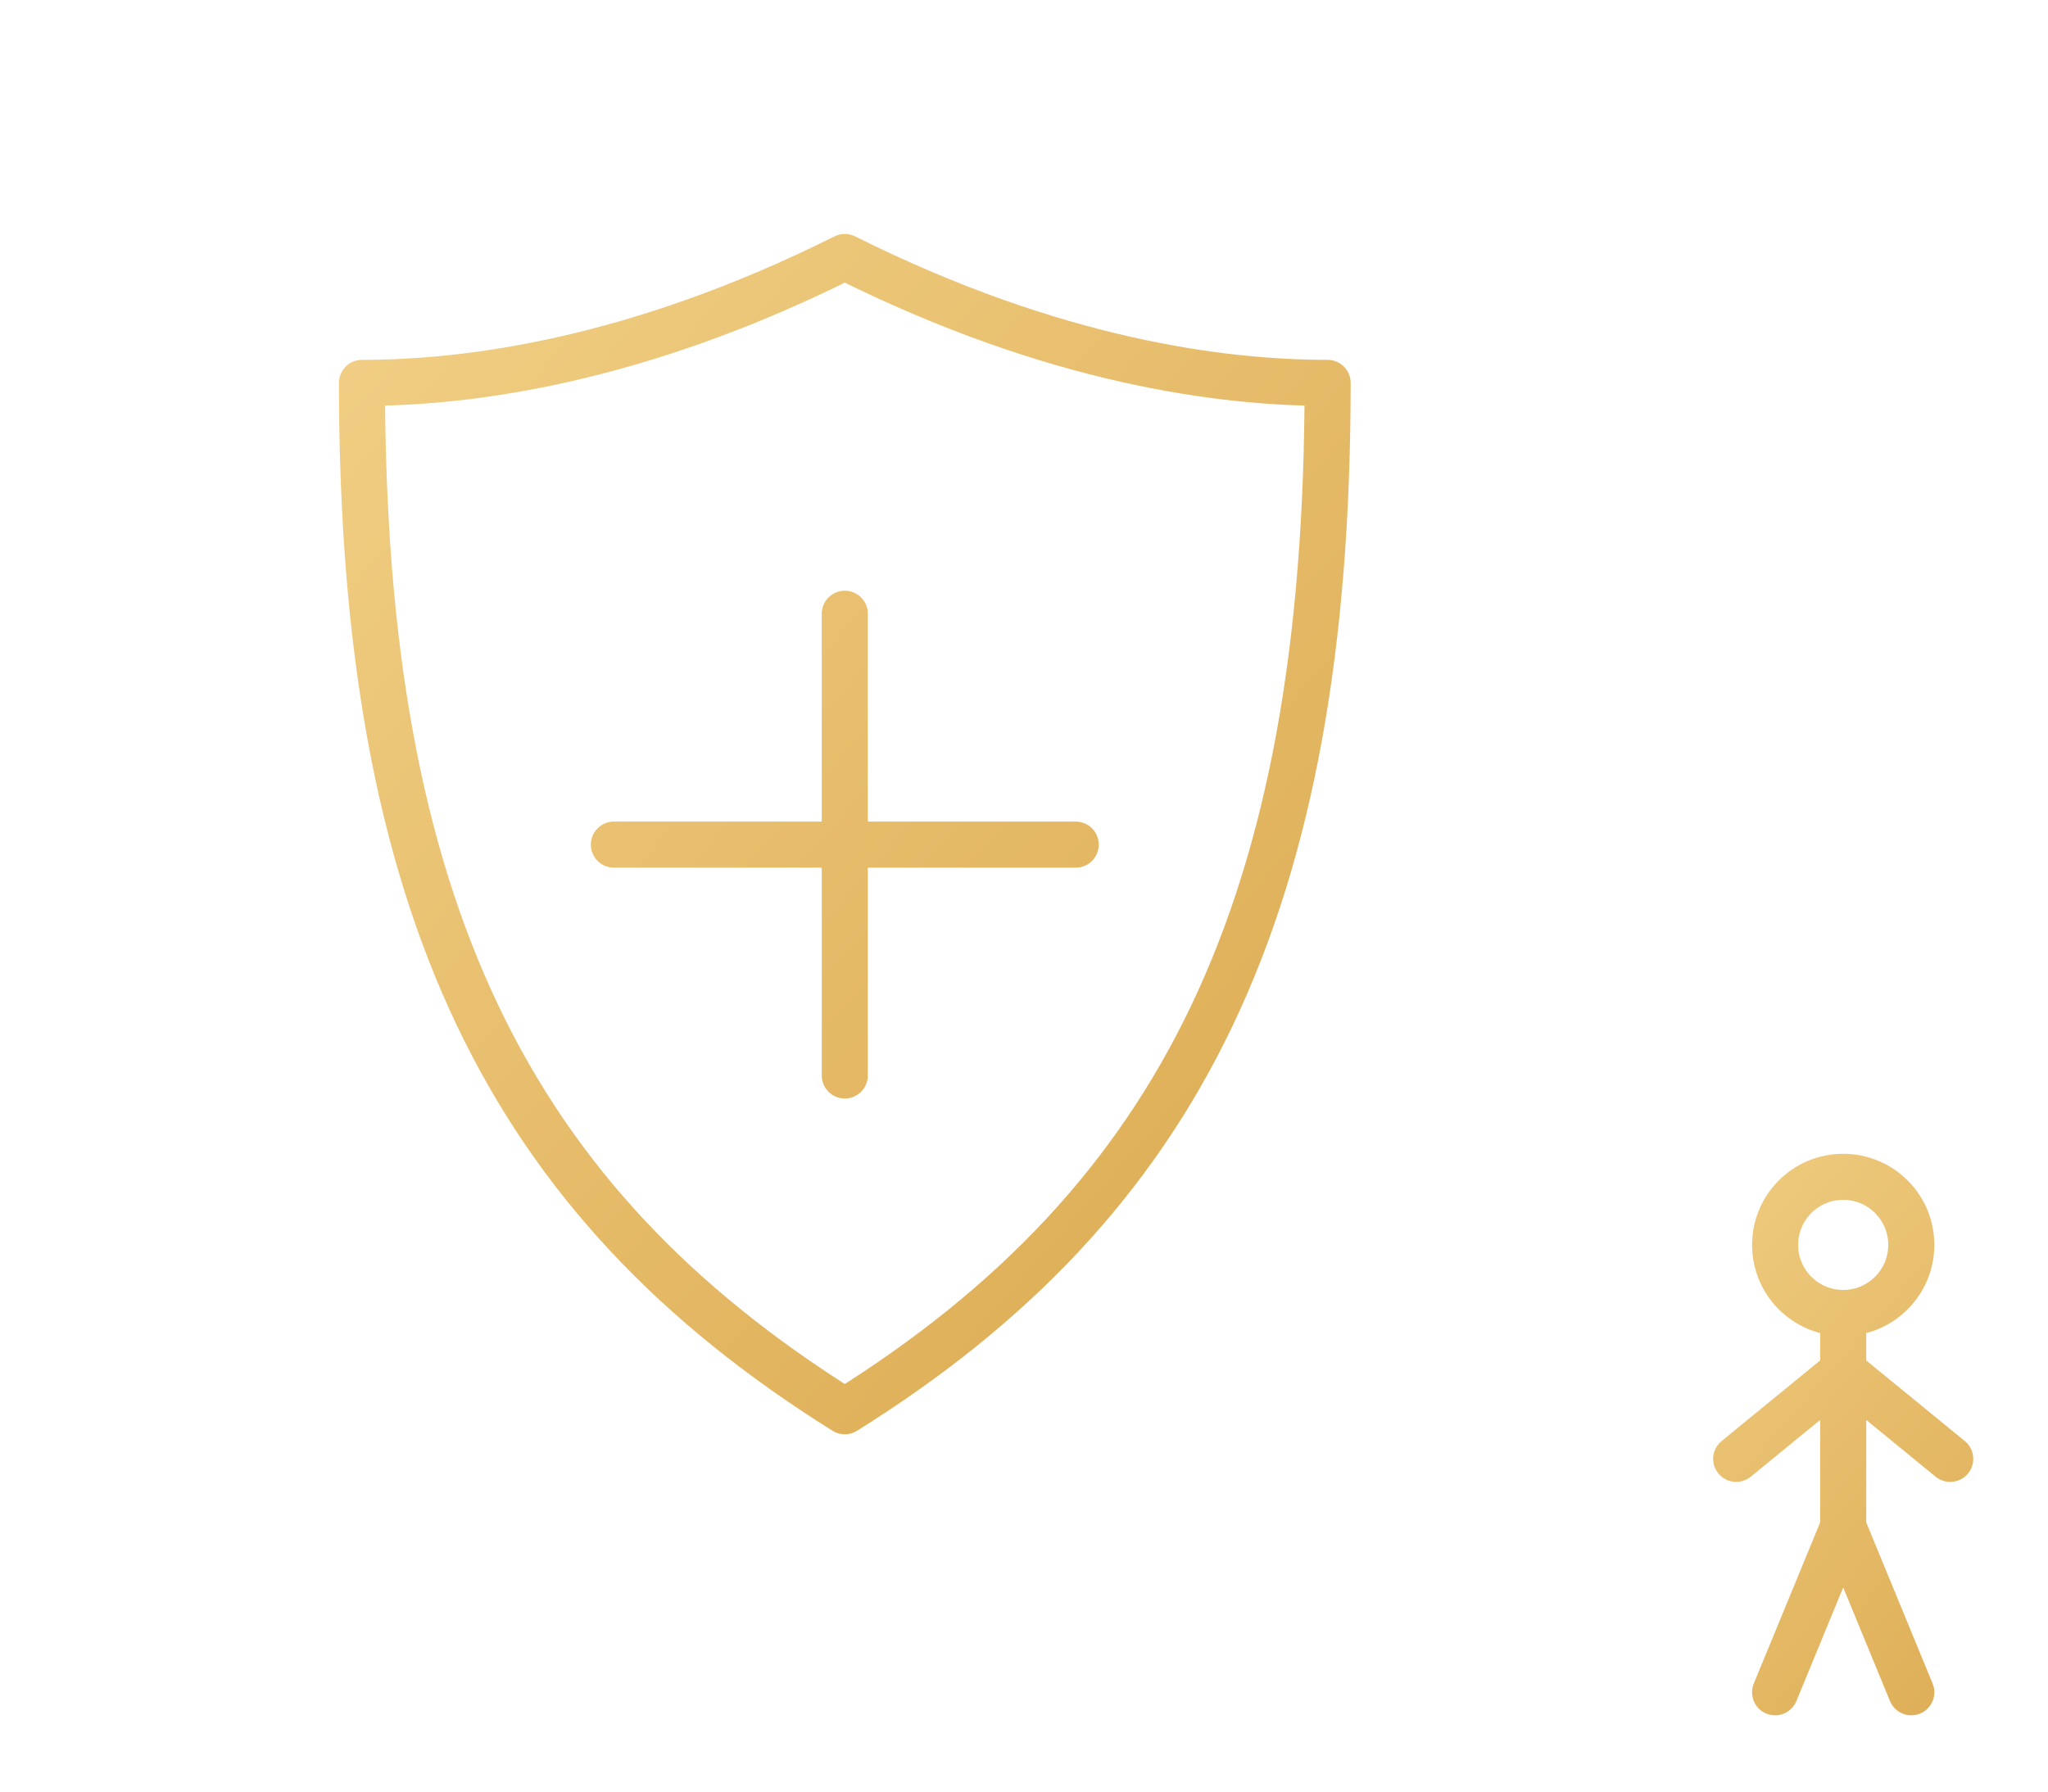
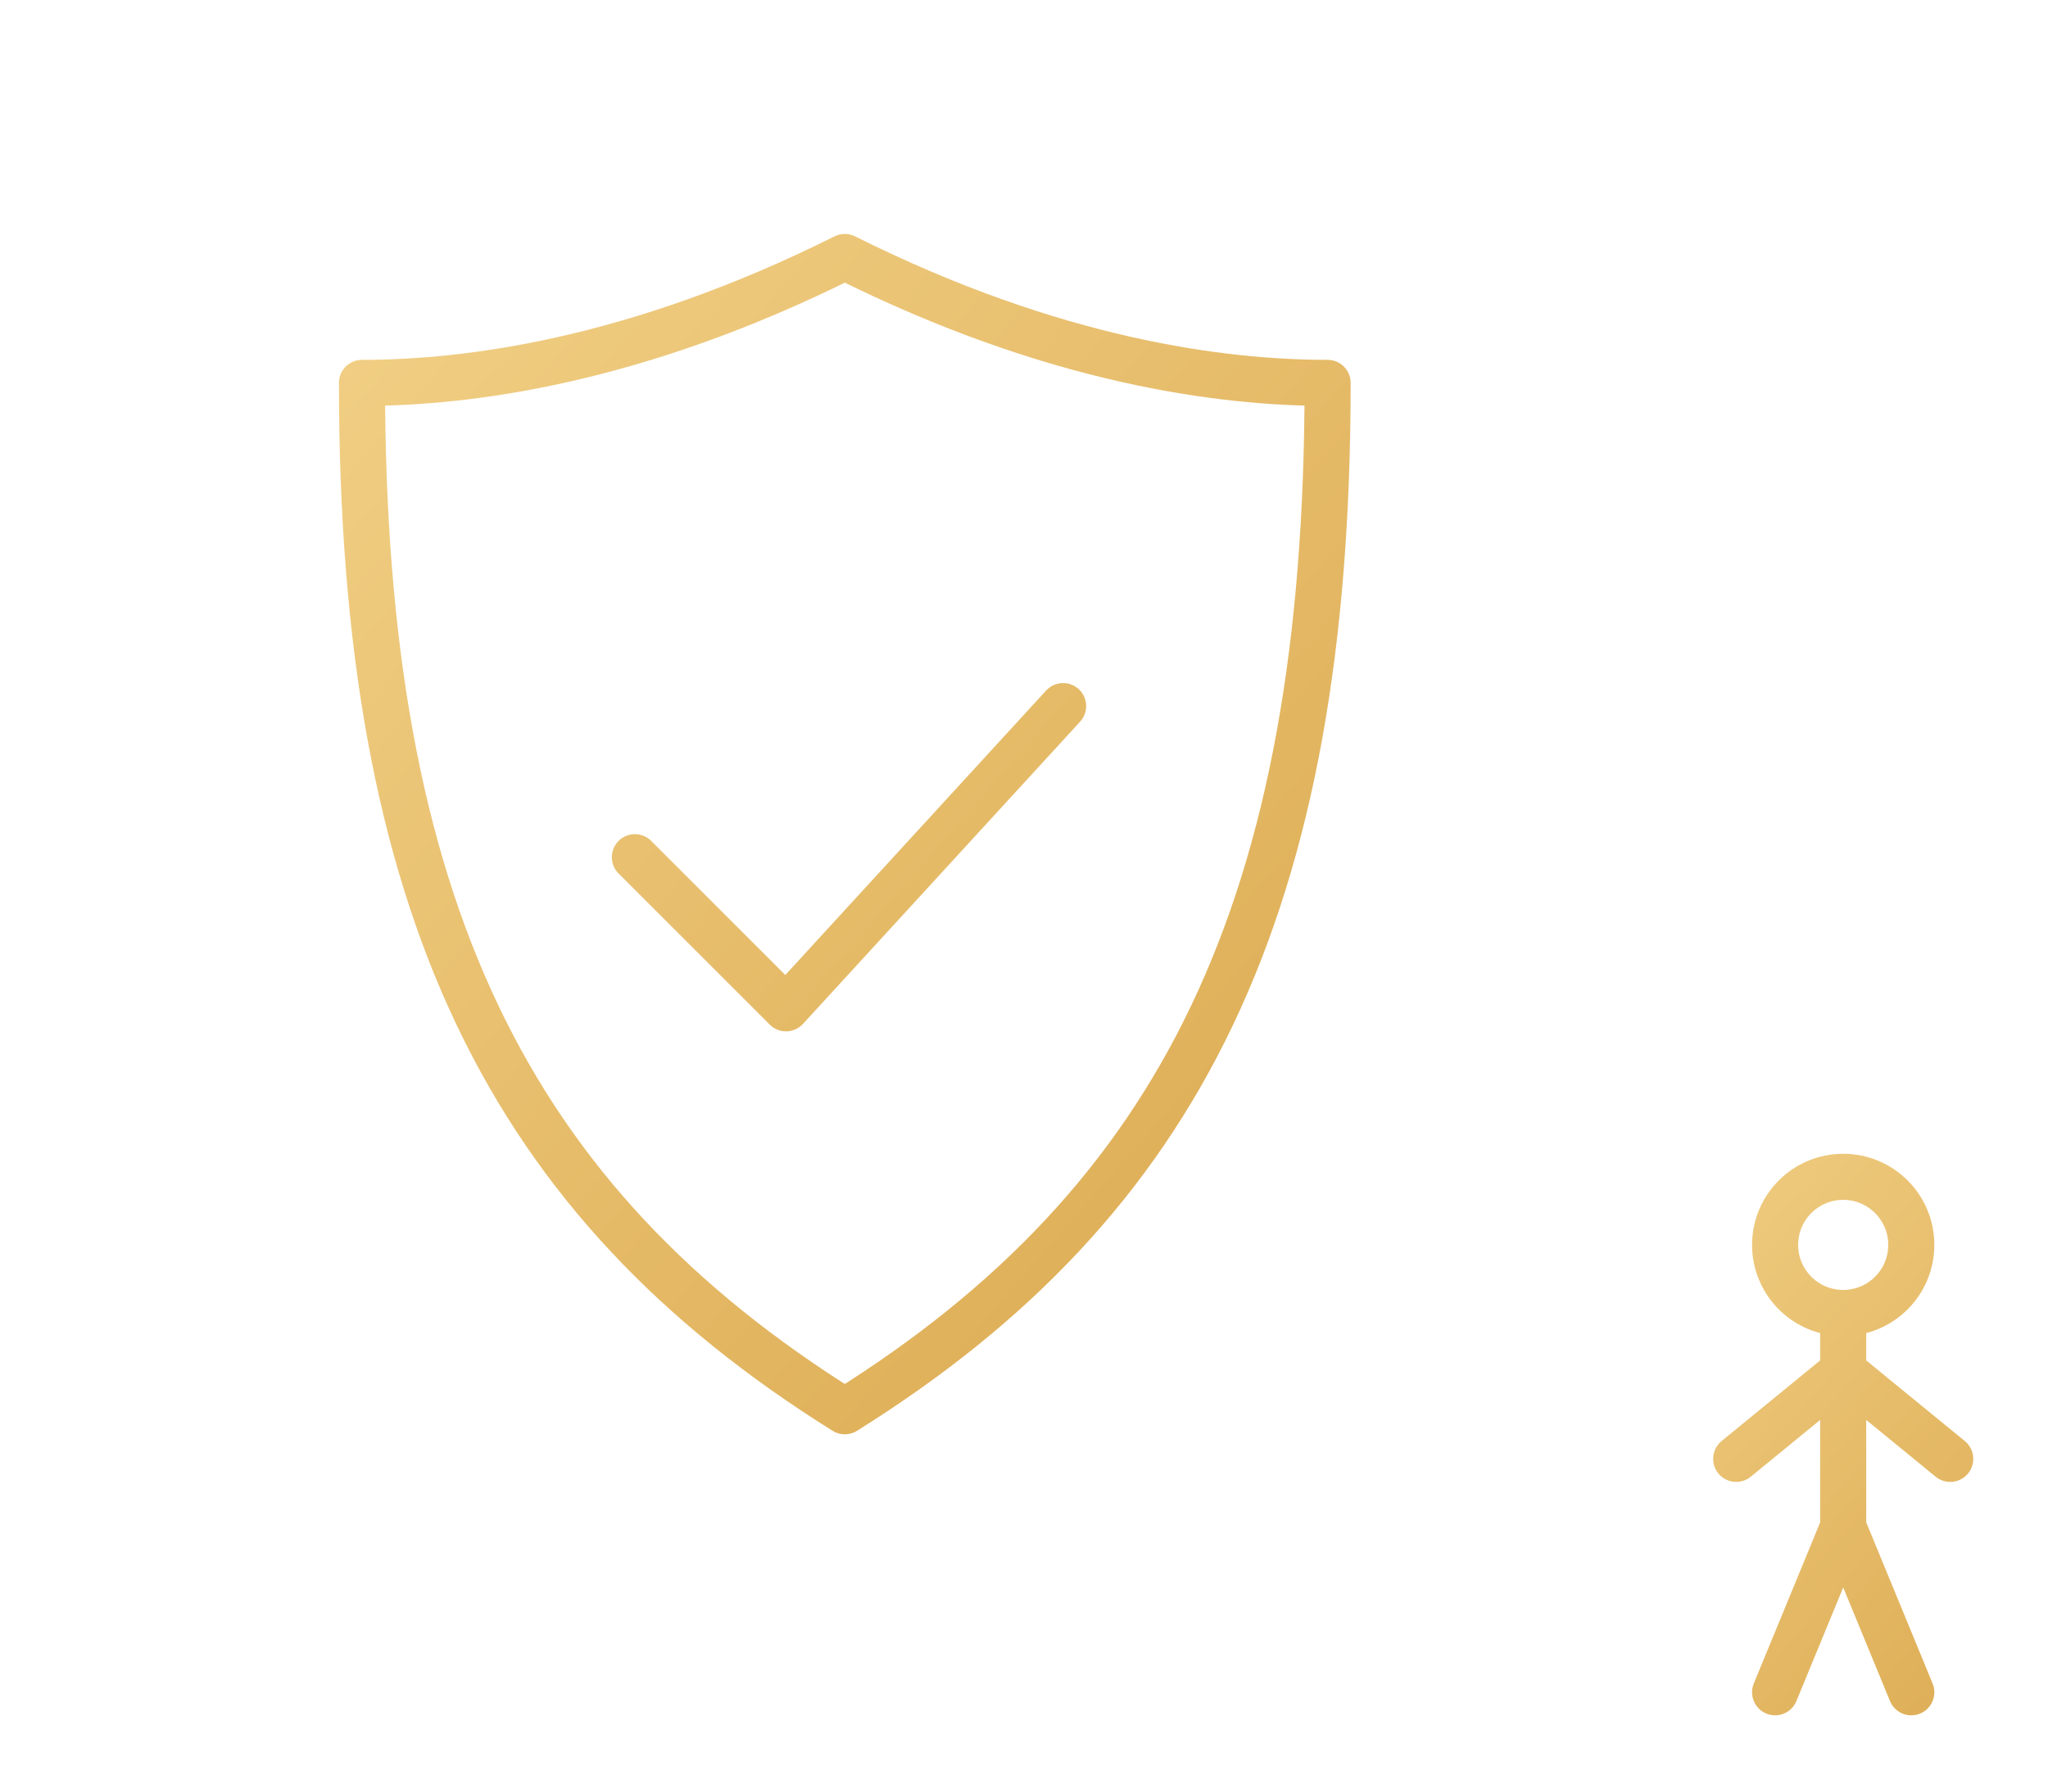
<svg xmlns="http://www.w3.org/2000/svg" viewBox="400 170 400 350" aria-hidden="true">
  <defs>
    <linearGradient id="g" gradientUnits="userSpaceOnUse" x1="400" y1="170" x2="800" y2="520">
      <stop offset="0" stop-color="#f6d891" />
      <stop offset="1" stop-color="#d6a043" />
    </linearGradient>
  </defs>
  <g fill="none" stroke="url(#g)" stroke-width="9" stroke-linecap="round" stroke-linejoin="round">
    <g stroke-width="10.976" transform="translate(565 335) scale(0.82) translate(-600 -345)">
      <path d="M600 205 C 650 230 690 235 715 235 C 715 360 680 430 600 480 C 520 430 485 360 485 235 C 510 235 550 230 600 205 Z" />
-       <path d="M600 290 V 400 M545 345 H 655" />
+       <path d="M550 348 L 586 384 L 652 312" />
    </g>
    <g stroke-width="23.684" transform="translate(760 455) scale(0.38) translate(-600 -345)">
      <circle cx="600" cy="235" r="35" />
      <path d="M600 272 V 380 M600 300 L 545 345 M600 300 L 655 345 M600 380 L 565 465 M600 380 L 635 465" />
    </g>
  </g>
</svg>
